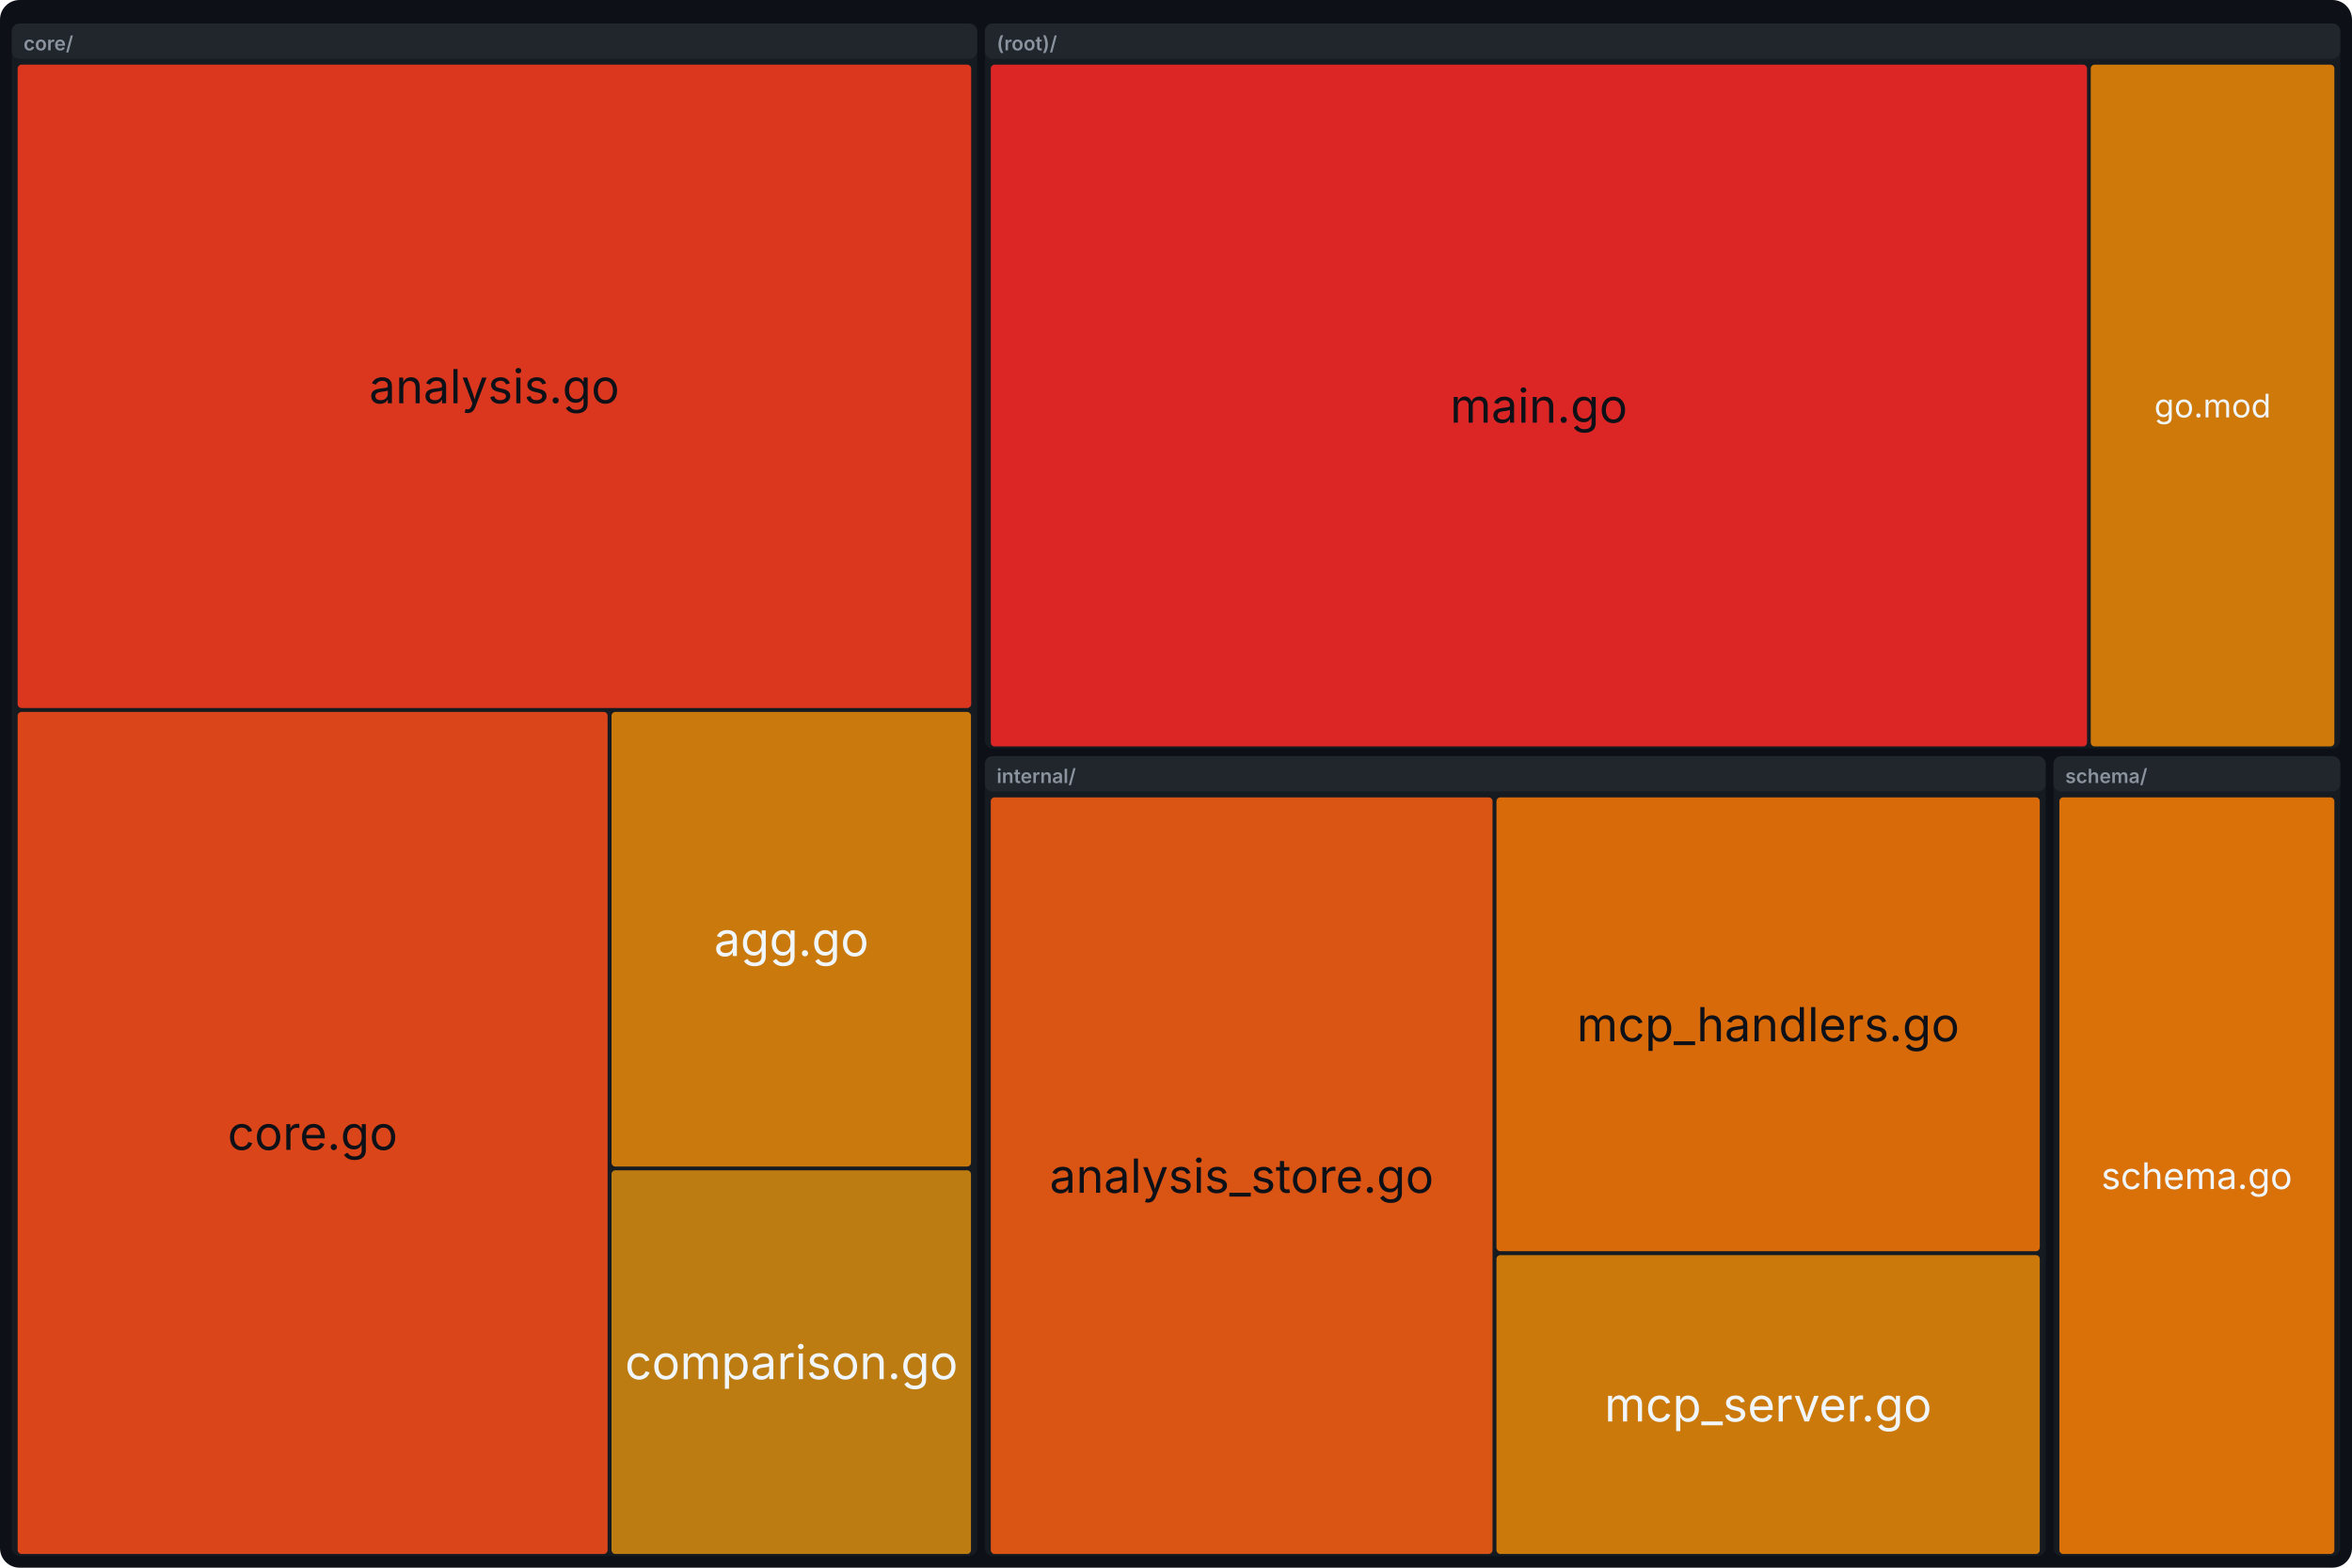
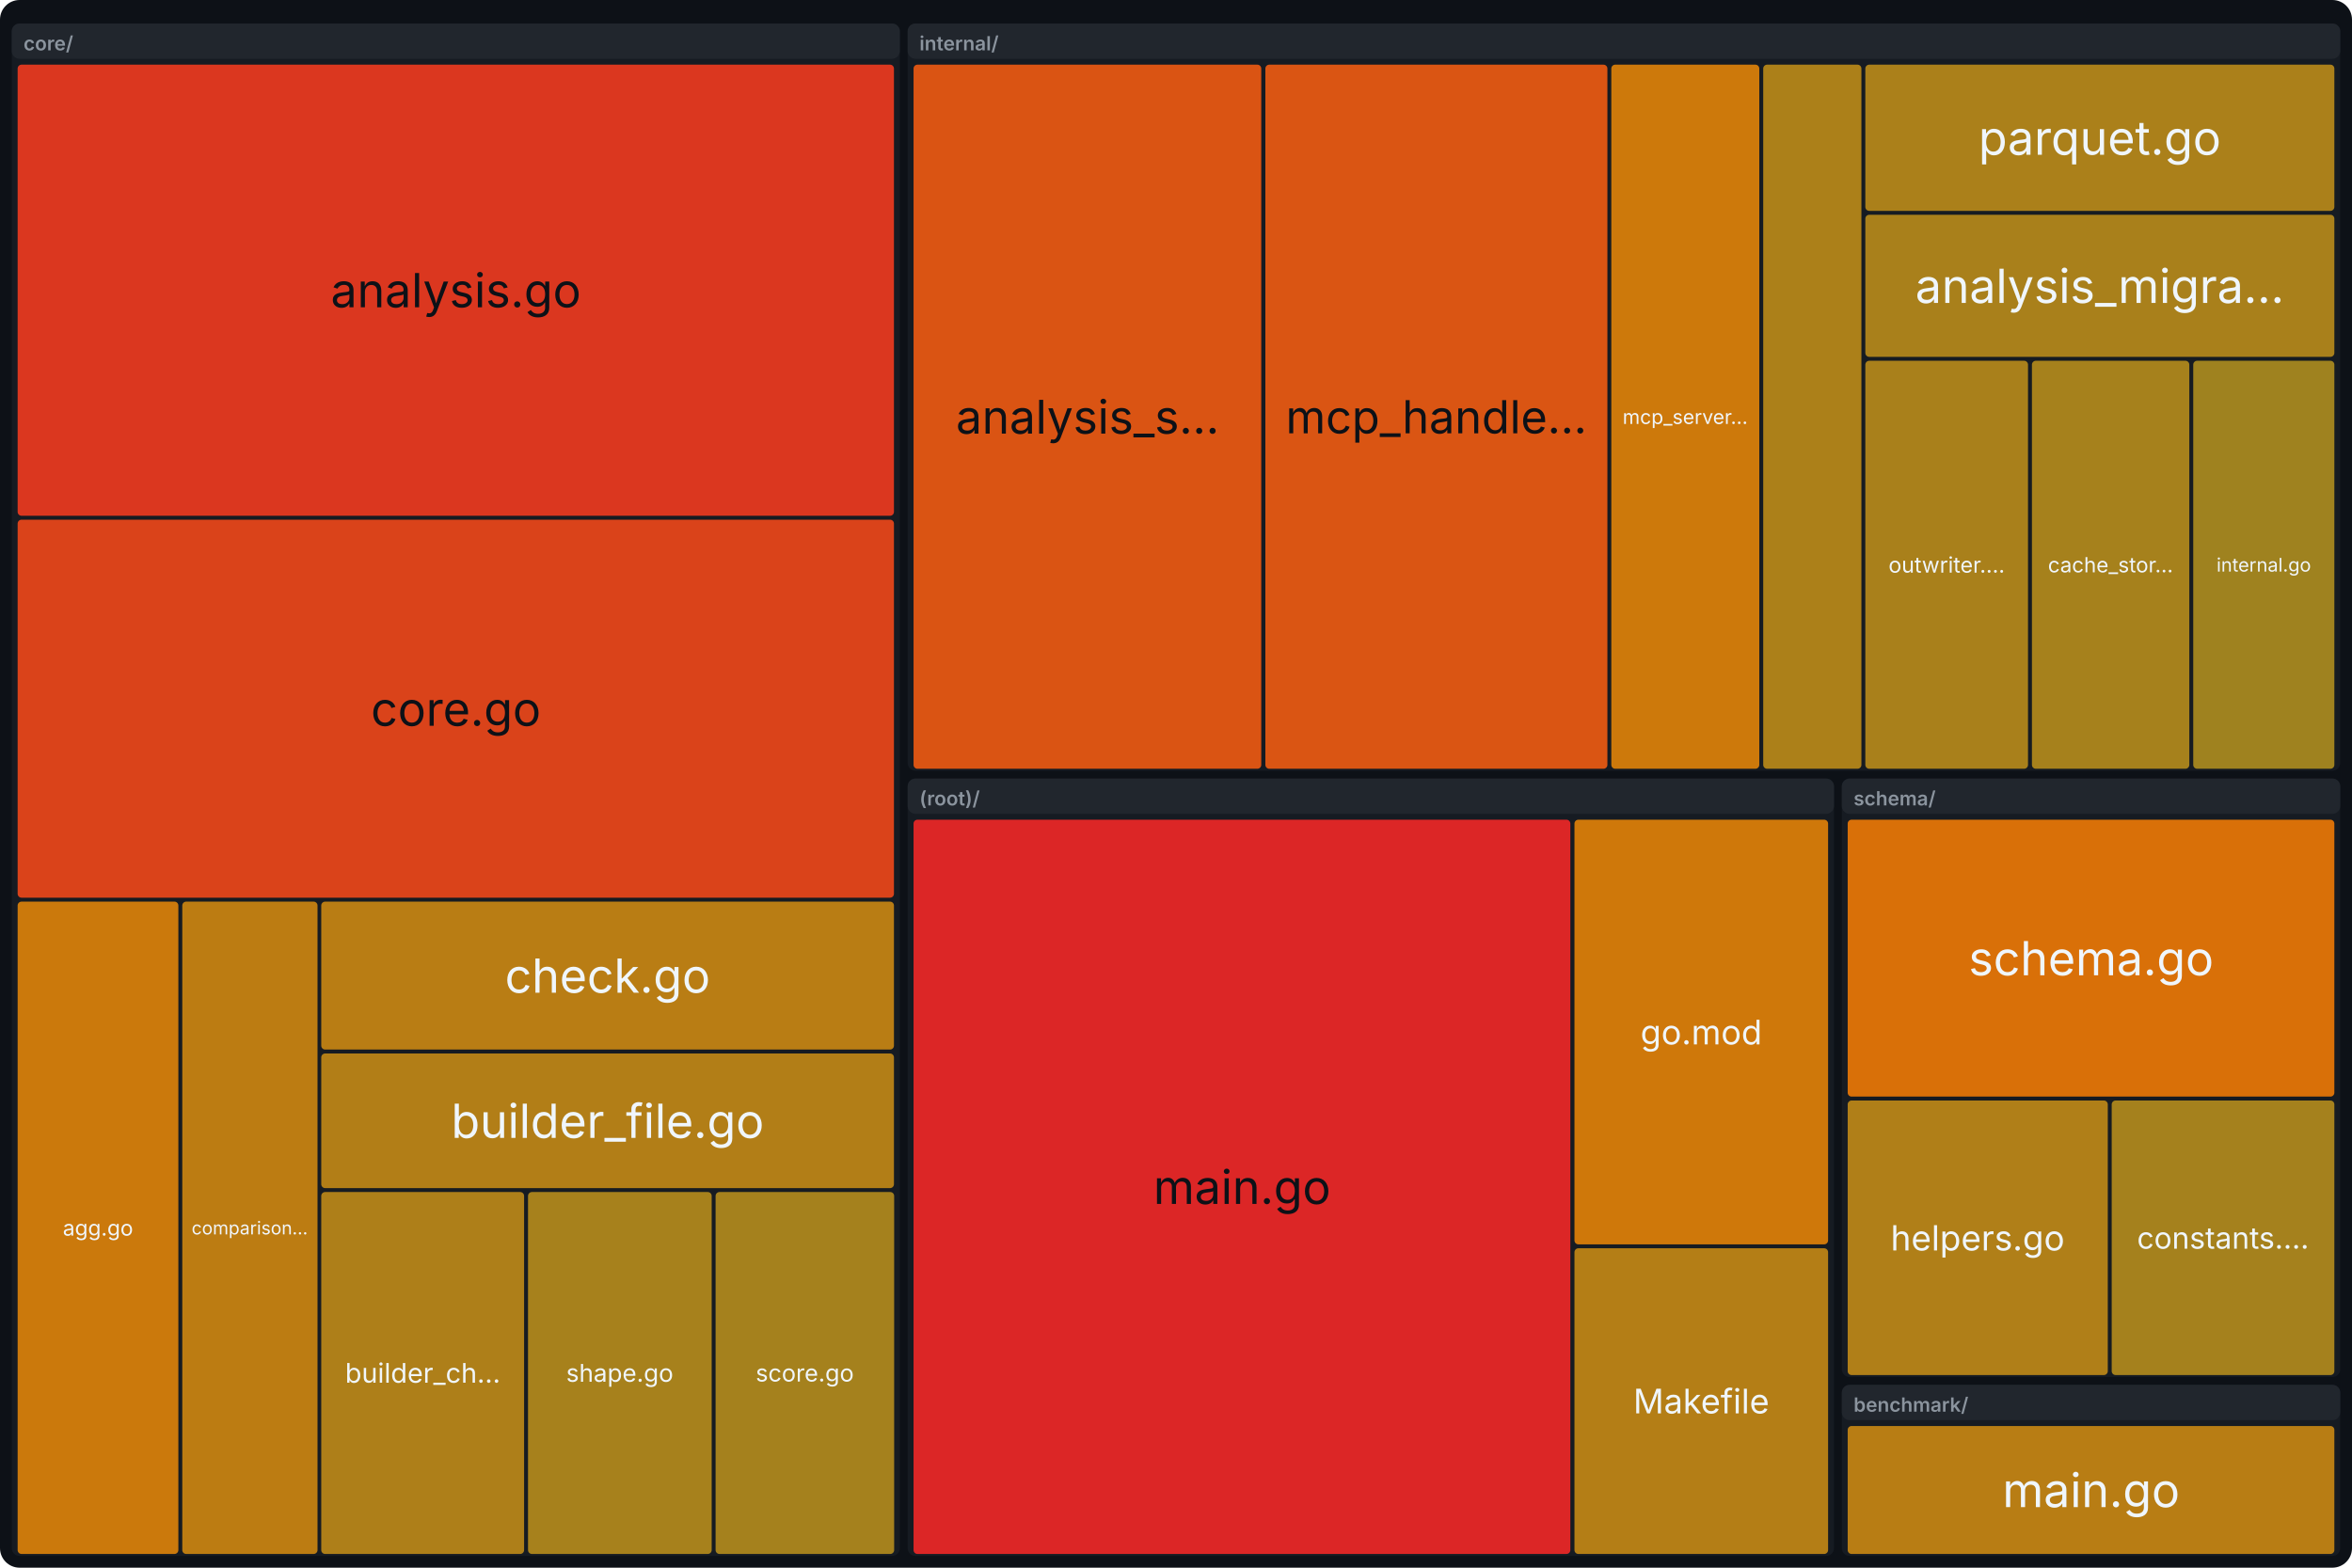
<svg xmlns="http://www.w3.org/2000/svg" width="1200" height="800" viewBox="0 0 1200 800">
  <defs>
    <linearGradient id="riskGradient" x1="0%" y1="0%" x2="100%" y2="0%">
      <stop offset="0%" style="stop-color:#10b981;stop-opacity:1" />
      <stop offset="50%" style="stop-color:#f59e0b;stop-opacity:1" />
      <stop offset="100%" style="stop-color:#ef4444;stop-opacity:1" />
    </linearGradient>
    <style>
      .cell { transition: opacity 0.15s; }
      .cell:hover { opacity: 0.85; cursor: pointer; }
      .lbl { pointer-events: none; dominant-baseline: middle; }
    </style>
  </defs>
  <rect width="100%" height="100%" fill="#0d1117" rx="10" />
-   <rect x="6.0" y="12.0" width="492.5" height="782.0" fill="#161b22" rx="4" />
-   <rect x="6.0" y="12.0" width="492.5" height="18" fill="#21262d" rx="4" />
+   <rect x="6.0" y="12.0" width="453.1" height="782.0" fill="#161b22" rx="4" />
+   <rect x="6.0" y="12.0" width="453.1" height="18" fill="#21262d" rx="4" />
  <text x="12.0" y="22.0" fill="#8b949e" font-family="system-ui,-apple-system,sans-serif" font-size="10" font-weight="600" class="lbl">core/</text>
-   <rect x="9.0" y="33.0" width="486.5" height="328.3" fill="#db371f" rx="2" class="cell">
+   <rect x="9.0" y="33.0" width="447.1" height="230.2" fill="#db371f" rx="2" class="cell">
    </rect>
-   <text x="252.2" y="197.1" text-anchor="middle" fill="#0d1117" font-family="system-ui,-apple-system,sans-serif" font-size="24.0" class="lbl">analysis.go</text>
-   <rect x="9.0" y="363.3" width="301.0" height="429.7" fill="#da4519" rx="2" class="cell">
+   <text x="232.6" y="148.1" text-anchor="middle" fill="#0d1117" font-family="system-ui,-apple-system,sans-serif" font-size="24.0" class="lbl">analysis.go</text>
+   <rect x="9.0" y="265.2" width="447.1" height="192.9" fill="#da431a" rx="2" class="cell">
    </rect>
-   <text x="159.5" y="578.1" text-anchor="middle" fill="#0d1117" font-family="system-ui,-apple-system,sans-serif" font-size="24.0" class="lbl">core.go</text>
-   <rect x="312.0" y="363.3" width="183.4" height="232.0" fill="#ca790c" rx="2" class="cell">
+   <text x="232.6" y="361.7" text-anchor="middle" fill="#0d1117" font-family="system-ui,-apple-system,sans-serif" font-size="24.0" class="lbl">core.go</text>
+   <rect x="9.0" y="460.1" width="82.0" height="332.9" fill="#cb790c" rx="2" class="cell">
    </rect>
-   <text x="403.8" y="479.2" text-anchor="middle" fill="#f0f6fc" font-family="system-ui,-apple-system,sans-serif" font-size="24.0" class="lbl">agg.go</text>
-   <rect x="312.0" y="597.2" width="183.4" height="195.8" fill="#bc7c12" rx="2" class="cell">
+   <text x="50.0" y="626.6" text-anchor="middle" fill="#f0f6fc" font-family="system-ui,-apple-system,sans-serif" font-size="10.9" class="lbl">agg.go</text>
+   <rect x="93.0" y="460.1" width="69.0" height="332.9" fill="#bc7c12" rx="2" class="cell">
    </rect>
-   <text x="403.8" y="695.1" text-anchor="middle" fill="#f0f6fc" font-family="system-ui,-apple-system,sans-serif" font-size="24.0" class="lbl">comparison.go</text>
-   <rect x="502.5" y="12.0" width="691.5" height="369.9" fill="#161b22" rx="4" />
-   <rect x="502.5" y="12.0" width="691.5" height="18" fill="#21262d" rx="4" />
-   <text x="508.5" y="22.0" fill="#8b949e" font-family="system-ui,-apple-system,sans-serif" font-size="10" font-weight="600" class="lbl">(root)/</text>
-   <rect x="505.5" y="33.0" width="559.3" height="347.9" fill="#dc2626" rx="2" class="cell">
+   <text x="127.4" y="626.6" text-anchor="middle" fill="#f0f6fc" font-family="system-ui,-apple-system,sans-serif" font-size="9.2" class="lbl">comparison…</text>
+   <rect x="163.9" y="460.1" width="292.2" height="75.5" fill="#b97d14" rx="2" class="cell">
    </rect>
-   <text x="785.1" y="207.0" text-anchor="middle" fill="#0d1117" font-family="system-ui,-apple-system,sans-serif" font-size="24.0" class="lbl">main.go</text>
-   <rect x="1066.7" y="33.0" width="124.3" height="347.9" fill="#cf790a" rx="2" class="cell">
+   <text x="310.0" y="497.9" text-anchor="middle" fill="#f0f6fc" font-family="system-ui,-apple-system,sans-serif" font-size="24.0" class="lbl">check.go</text>
+   <rect x="163.9" y="537.6" width="292.2" height="68.7" fill="#b27e17" rx="2" class="cell">
    </rect>
-   <text x="1128.9" y="207.0" text-anchor="middle" fill="#f0f6fc" font-family="system-ui,-apple-system,sans-serif" font-size="16.6" class="lbl">go.mod</text>
-   <rect x="502.5" y="385.9" width="541.2" height="408.1" fill="#161b22" rx="4" />
-   <rect x="502.5" y="385.9" width="541.2" height="18" fill="#21262d" rx="4" />
-   <text x="508.5" y="395.9" fill="#8b949e" font-family="system-ui,-apple-system,sans-serif" font-size="10" font-weight="600" class="lbl">internal/</text>
-   <rect x="505.5" y="406.9" width="256.0" height="386.1" fill="#da5413" rx="2" class="cell">
+   <text x="310.0" y="572.0" text-anchor="middle" fill="#f0f6fc" font-family="system-ui,-apple-system,sans-serif" font-size="24.0" class="lbl">builder_file.go</text>
+   <rect x="163.9" y="608.3" width="103.5" height="184.7" fill="#ae7f19" rx="2" class="cell">
    </rect>
-   <text x="633.5" y="600.0" text-anchor="middle" fill="#0d1117" font-family="system-ui,-apple-system,sans-serif" font-size="24.0" class="lbl">analysis_store.go</text>
-   <rect x="763.5" y="406.9" width="277.2" height="231.6" fill="#d96a0a" rx="2" class="cell">
+   <text x="215.7" y="700.6" text-anchor="middle" fill="#f0f6fc" font-family="system-ui,-apple-system,sans-serif" font-size="13.8" class="lbl">builder_ch…</text>
+   <rect x="269.4" y="608.3" width="93.7" height="184.7" fill="#a7811c" rx="2" class="cell">
    </rect>
-   <text x="902.1" y="522.7" text-anchor="middle" fill="#0d1117" font-family="system-ui,-apple-system,sans-serif" font-size="24.0" class="lbl">mcp_handlers.go</text>
-   <rect x="763.5" y="640.5" width="277.2" height="152.5" fill="#cc790b" rx="2" class="cell">
+   <text x="316.2" y="700.6" text-anchor="middle" fill="#f0f6fc" font-family="system-ui,-apple-system,sans-serif" font-size="12.5" class="lbl">shape.go</text>
+   <rect x="365.1" y="608.3" width="91.1" height="184.7" fill="#a5811d" rx="2" class="cell">
    </rect>
-   <text x="902.1" y="716.7" text-anchor="middle" fill="#f0f6fc" font-family="system-ui,-apple-system,sans-serif" font-size="24.0" class="lbl">mcp_server.go</text>
-   <rect x="1047.7" y="385.9" width="146.3" height="408.1" fill="#161b22" rx="4" />
-   <rect x="1047.7" y="385.9" width="146.3" height="18" fill="#21262d" rx="4" />
-   <text x="1053.7" y="395.9" fill="#8b949e" font-family="system-ui,-apple-system,sans-serif" font-size="10" font-weight="600" class="lbl">schema/</text>
-   <rect x="1050.7" y="406.9" width="140.3" height="386.1" fill="#d97008" rx="2" class="cell">
+   <text x="410.6" y="700.6" text-anchor="middle" fill="#f0f6fc" font-family="system-ui,-apple-system,sans-serif" font-size="12.1" class="lbl">score.go</text>
+   <rect x="463.1" y="12.0" width="730.9" height="381.3" fill="#161b22" rx="4" />
+   <rect x="463.1" y="12.0" width="730.9" height="18" fill="#21262d" rx="4" />
+   <text x="469.1" y="22.0" fill="#8b949e" font-family="system-ui,-apple-system,sans-serif" font-size="10" font-weight="600" class="lbl">internal/</text>
+   <rect x="466.1" y="33.0" width="177.4" height="359.3" fill="#da5413" rx="2" class="cell">
    </rect>
-   <text x="1120.8" y="600.0" text-anchor="middle" fill="#f0f6fc" font-family="system-ui,-apple-system,sans-serif" font-size="18.7" class="lbl">schema.go</text>
+   <text x="554.9" y="212.7" text-anchor="middle" fill="#0d1117" font-family="system-ui,-apple-system,sans-serif" font-size="23.7" class="lbl">analysis_s…</text>
+   <rect x="645.6" y="33.0" width="174.5" height="359.3" fill="#da5513" rx="2" class="cell">
+     </rect>
+   <text x="732.8" y="212.7" text-anchor="middle" fill="#0d1117" font-family="system-ui,-apple-system,sans-serif" font-size="23.3" class="lbl">mcp_handle…</text>
+   <rect x="822.1" y="33.0" width="75.5" height="359.3" fill="#cd790b" rx="2" class="cell">
+     </rect>
+   <text x="859.8" y="212.7" text-anchor="middle" fill="#f0f6fc" font-family="system-ui,-apple-system,sans-serif" font-size="10.1" class="lbl">mcp_server…</text>
+   <rect x="899.6" y="33.0" width="50.1" height="359.3" fill="#ac8019" rx="2" class="cell">
+     </rect>
+   <rect x="951.7" y="33.0" width="239.3" height="74.6" fill="#ab801a" rx="2" class="cell">
+     </rect>
+   <text x="1071.3" y="70.3" text-anchor="middle" fill="#f0f6fc" font-family="system-ui,-apple-system,sans-serif" font-size="24.0" class="lbl">parquet.go</text>
+   <rect x="951.7" y="109.6" width="239.3" height="72.5" fill="#a9801b" rx="2" class="cell">
+     </rect>
+   <text x="1071.3" y="145.9" text-anchor="middle" fill="#f0f6fc" font-family="system-ui,-apple-system,sans-serif" font-size="24.0" class="lbl">analysis_migra…</text>
+   <rect x="951.7" y="184.1" width="83.0" height="208.2" fill="#a9801b" rx="2" class="cell">
+     </rect>
+   <text x="993.2" y="288.2" text-anchor="middle" fill="#f0f6fc" font-family="system-ui,-apple-system,sans-serif" font-size="11.1" class="lbl">outwriter.…</text>
+   <rect x="1036.7" y="184.1" width="80.3" height="208.2" fill="#a6811c" rx="2" class="cell">
+     </rect>
+   <text x="1076.8" y="288.2" text-anchor="middle" fill="#f0f6fc" font-family="system-ui,-apple-system,sans-serif" font-size="10.7" class="lbl">cache_stor…</text>
+   <rect x="1119.0" y="184.1" width="72.0" height="208.2" fill="#9f821f" rx="2" class="cell">
+     </rect>
+   <text x="1155.0" y="288.2" text-anchor="middle" fill="#f0f6fc" font-family="system-ui,-apple-system,sans-serif" font-size="9.6" class="lbl">internal.go</text>
+   <rect x="463.1" y="397.3" width="472.6" height="396.7" fill="#161b22" rx="4" />
+   <rect x="463.1" y="397.3" width="472.6" height="18" fill="#21262d" rx="4" />
+   <text x="469.1" y="407.3" fill="#8b949e" font-family="system-ui,-apple-system,sans-serif" font-size="10" font-weight="600" class="lbl">(root)/</text>
+   <rect x="466.1" y="418.3" width="335.1" height="374.7" fill="#dc2626" rx="2" class="cell">
+     </rect>
+   <text x="633.7" y="605.7" text-anchor="middle" fill="#0d1117" font-family="system-ui,-apple-system,sans-serif" font-size="24.0" class="lbl">main.go</text>
+   <rect x="803.3" y="418.3" width="129.4" height="216.7" fill="#cf780a" rx="2" class="cell">
+     </rect>
+   <text x="868.0" y="526.7" text-anchor="middle" fill="#f0f6fc" font-family="system-ui,-apple-system,sans-serif" font-size="17.3" class="lbl">go.mod</text>
+   <rect x="803.3" y="637.0" width="129.4" height="156.0" fill="#b47e16" rx="2" class="cell">
+     </rect>
+   <text x="868.0" y="715.0" text-anchor="middle" fill="#f0f6fc" font-family="system-ui,-apple-system,sans-serif" font-size="17.3" class="lbl">Makefile</text>
+   <rect x="939.7" y="397.3" width="254.3" height="305.4" fill="#161b22" rx="4" />
+   <rect x="939.7" y="397.3" width="254.3" height="18" fill="#21262d" rx="4" />
+   <text x="945.7" y="407.3" fill="#8b949e" font-family="system-ui,-apple-system,sans-serif" font-size="10" font-weight="600" class="lbl">schema/</text>
+   <rect x="942.7" y="418.3" width="248.3" height="141.3" fill="#d97008" rx="2" class="cell">
+     </rect>
+   <text x="1066.9" y="489.0" text-anchor="middle" fill="#f0f6fc" font-family="system-ui,-apple-system,sans-serif" font-size="24.0" class="lbl">schema.go</text>
+   <rect x="942.7" y="561.6" width="132.7" height="140.1" fill="#b07f18" rx="2" class="cell">
+     </rect>
+   <text x="1009.0" y="631.7" text-anchor="middle" fill="#f0f6fc" font-family="system-ui,-apple-system,sans-serif" font-size="17.7" class="lbl">helpers.go</text>
+   <rect x="1077.4" y="561.6" width="113.6" height="140.1" fill="#a5811d" rx="2" class="cell">
+     </rect>
+   <text x="1134.2" y="631.7" text-anchor="middle" fill="#f0f6fc" font-family="system-ui,-apple-system,sans-serif" font-size="15.2" class="lbl">constants.…</text>
+   <rect x="939.7" y="706.7" width="254.3" height="87.3" fill="#161b22" rx="4" />
+   <rect x="939.7" y="706.7" width="254.3" height="18" fill="#21262d" rx="4" />
+   <text x="945.7" y="716.7" fill="#8b949e" font-family="system-ui,-apple-system,sans-serif" font-size="10" font-weight="600" class="lbl">benchmark/</text>
+   <rect x="942.7" y="727.7" width="248.3" height="65.3" fill="#b87d14" rx="2" class="cell">
+     </rect>
+   <text x="1066.9" y="760.4" text-anchor="middle" fill="#f0f6fc" font-family="system-ui,-apple-system,sans-serif" font-size="24.0" class="lbl">main.go</text>
</svg>
